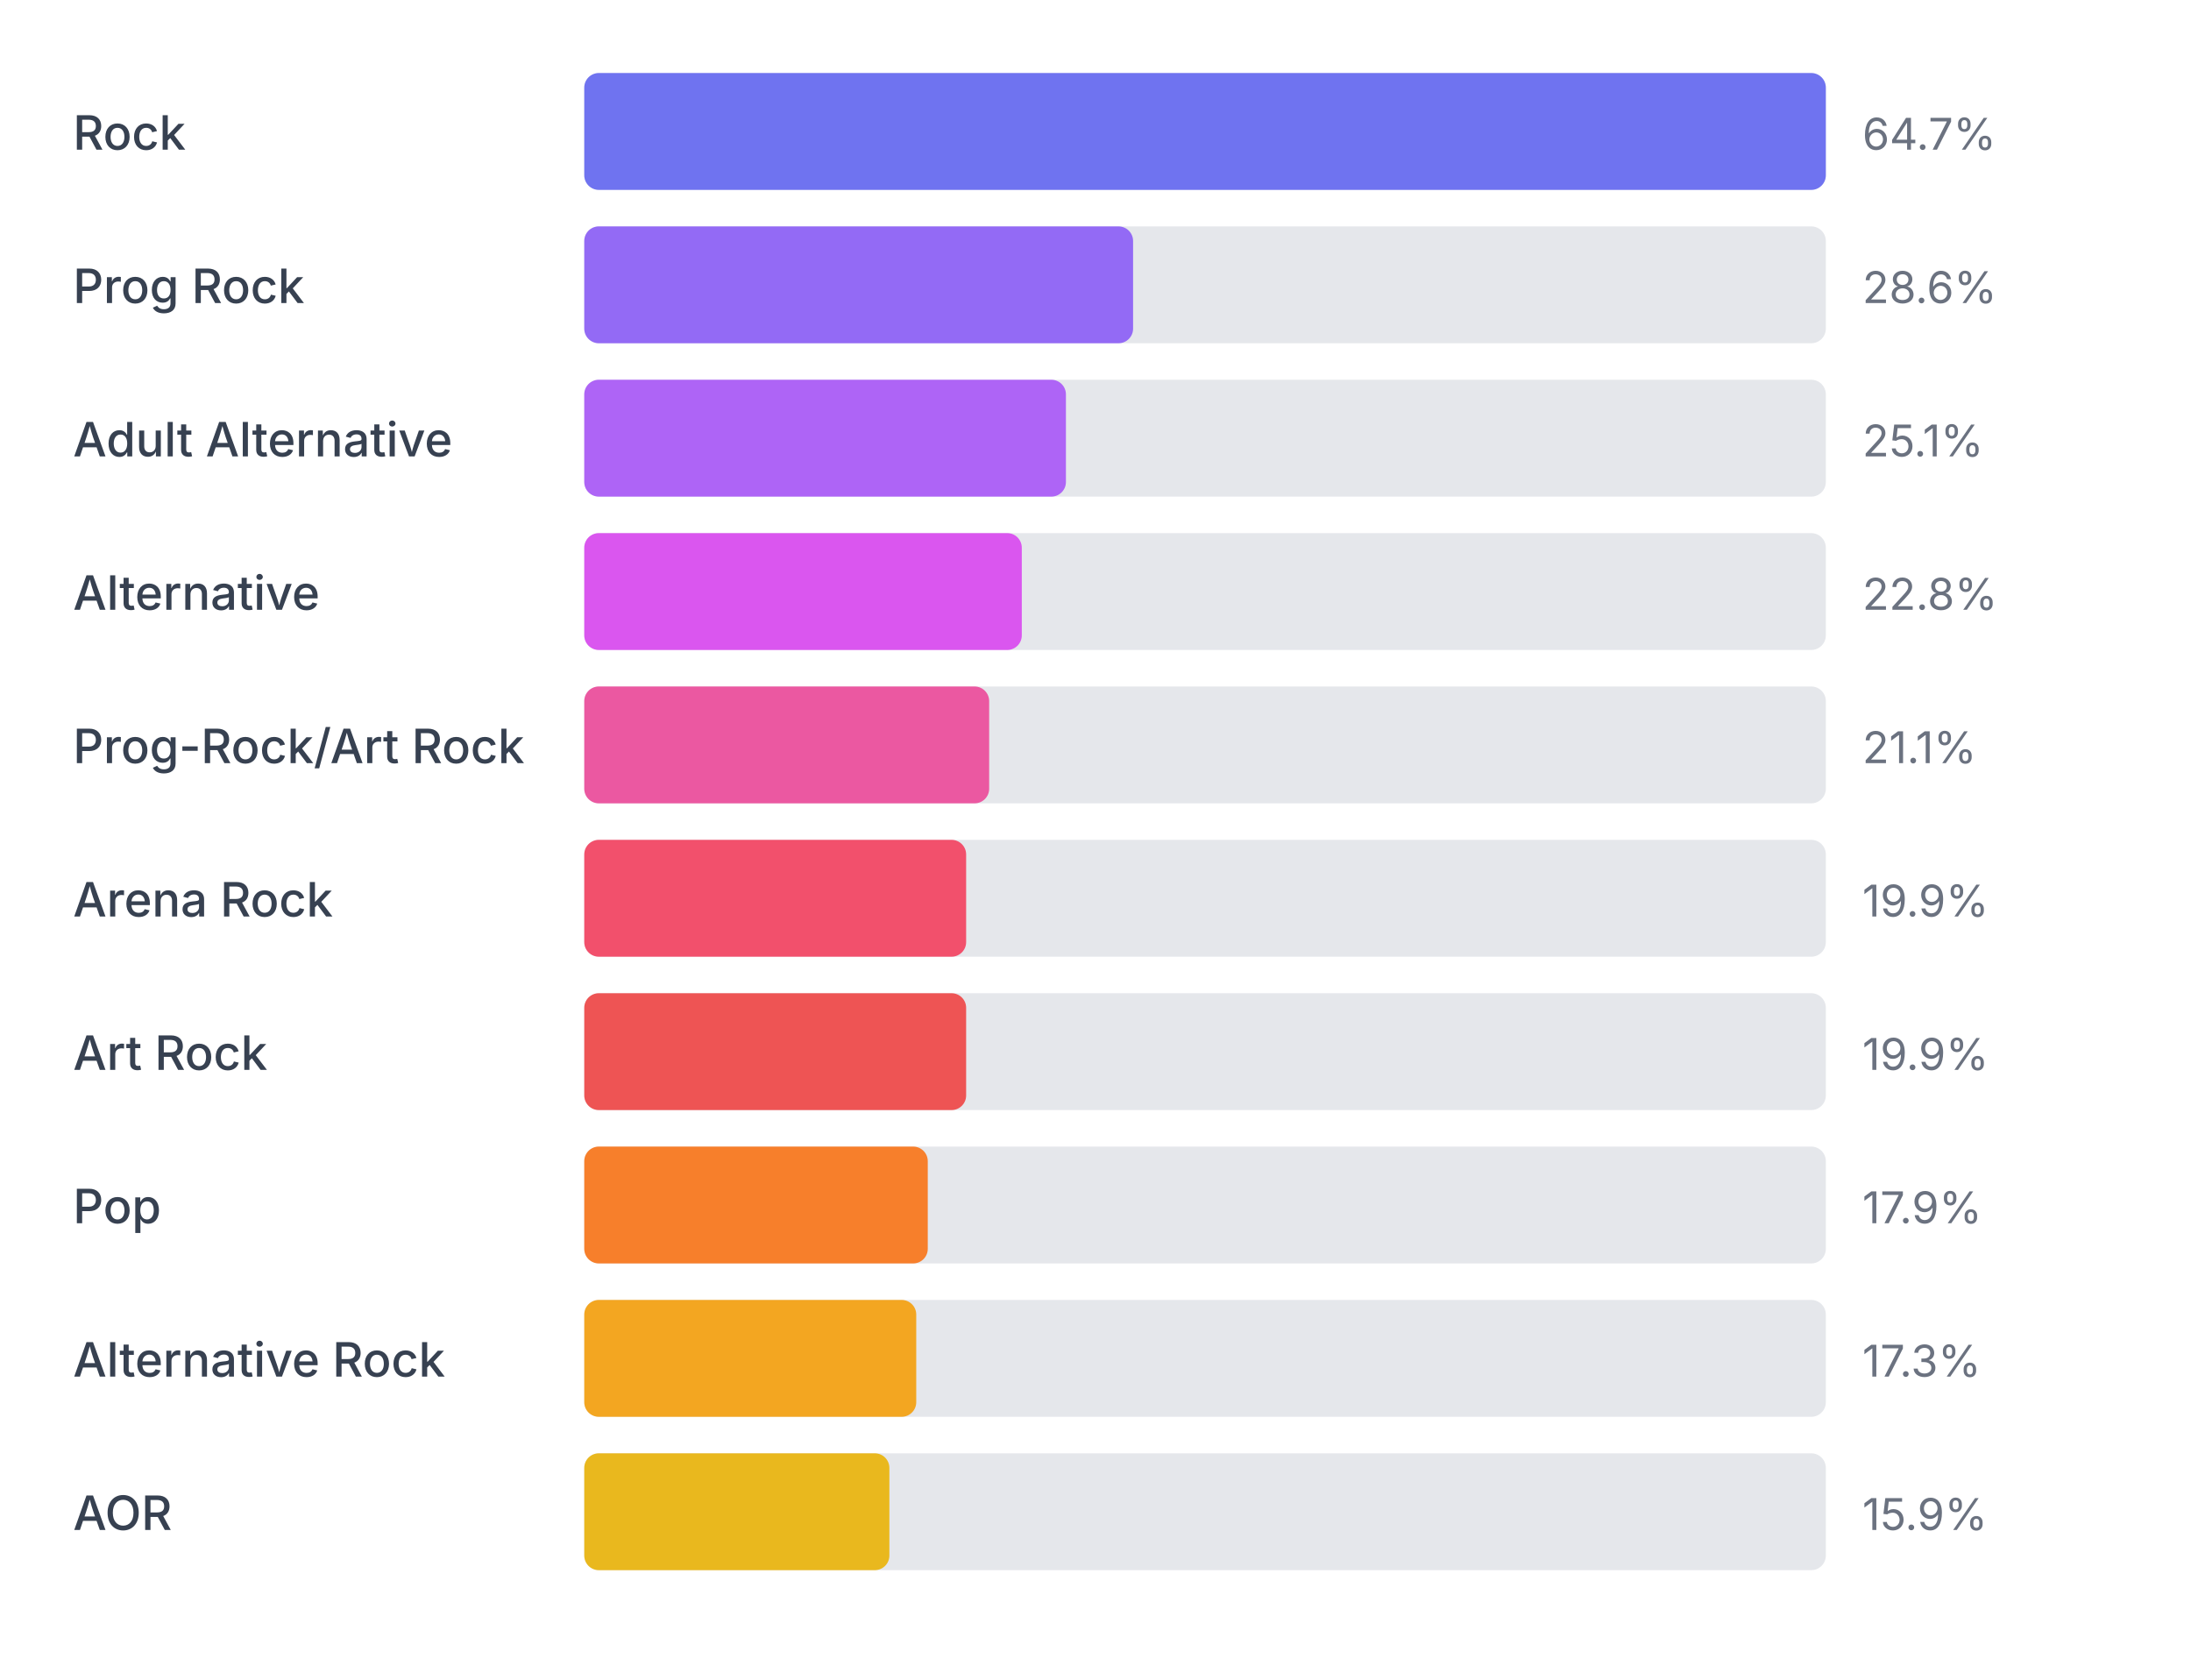
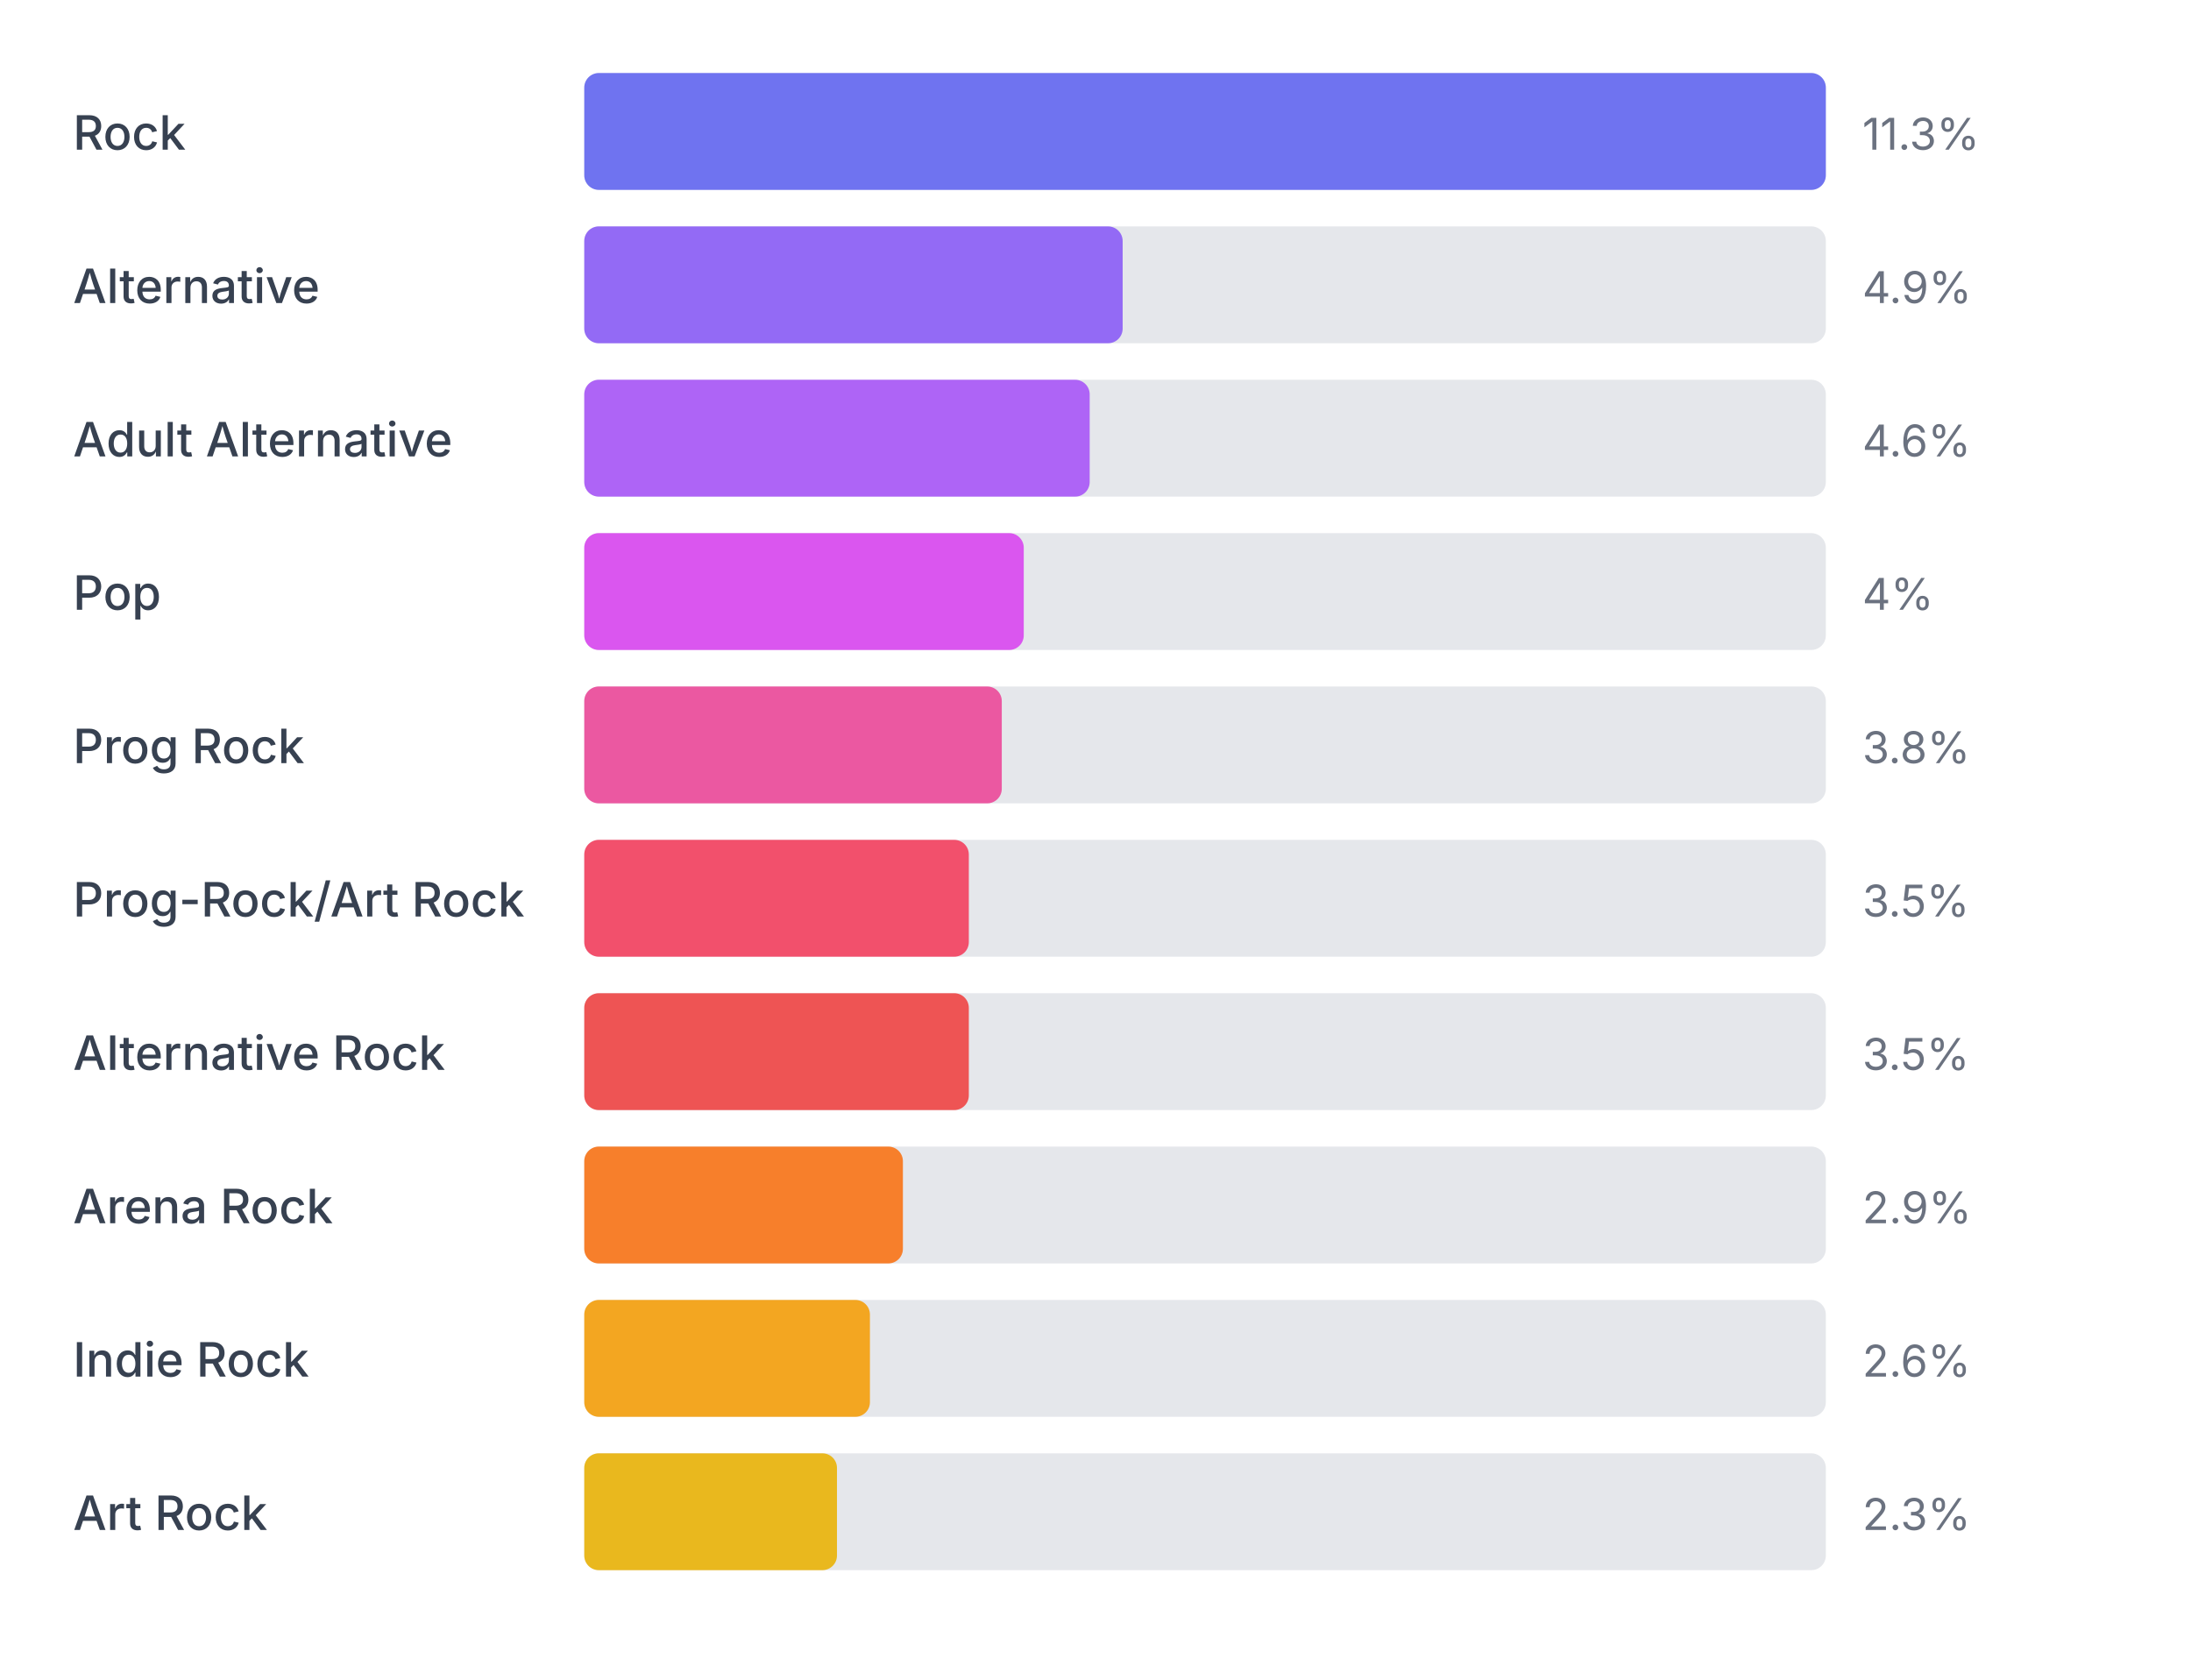
<svg xmlns="http://www.w3.org/2000/svg" viewBox="0 0 600 460" class="genre-chart">
  <style>
    .genre-chart text.label { fill: #374151; }
    .genre-chart text.value { fill: #6b7280; }
    .genre-chart rect.bar-bg { fill: #e5e7eb; }
    @media (prefers-color-scheme: dark) {
      .genre-chart text.label { fill: #e5e7eb; }
      .genre-chart text.value { fill: #9ca3af; }
      .genre-chart rect.bar-bg { fill: #374151; }
    }
    .dark .genre-chart text.label { fill: #e5e7eb; }
    .dark .genre-chart text.value { fill: #9ca3af; }
    .dark .genre-chart rect.bar-bg { fill: #374151; }
  </style>
  <text x="20" y="41" class="label" font-family="system-ui, -apple-system, sans-serif" font-size="13" font-weight="500">Rock</text>
  <rect class="bar-bg" x="160" y="20" width="340" height="32" rx="4" />
  <rect x="160" y="20" width="340" height="32" rx="4" fill="#6366f1" opacity="0.9">
    <animate attributeName="width" from="0" to="340" dur="0.5s" fill="freeze" calcMode="spline" keySplines="0.4 0 0.2 1" />
  </rect>
-   <text x="510" y="41" class="value" font-family="system-ui, -apple-system, sans-serif" font-size="12">64.7%</text>
-   <text x="20" y="83" class="label" font-family="system-ui, -apple-system, sans-serif" font-size="13" font-weight="500">Prog Rock</text>
+   <text x="510" y="41" class="value" font-family="system-ui, -apple-system, sans-serif" font-size="12">11.3%</text>
+   <text x="20" y="83" class="label" font-family="system-ui, -apple-system, sans-serif" font-size="13" font-weight="500">Alternative</text>
  <rect class="bar-bg" x="160" y="62" width="340" height="32" rx="4" />
-   <rect x="160" y="62" width="150.294" height="32" rx="4" fill="#8b5cf6" opacity="0.9">
-     <animate attributeName="width" from="0" to="150.294" dur="0.5s" fill="freeze" calcMode="spline" keySplines="0.4 0 0.2 1" />
+   <rect x="160" y="62" width="147.434" height="32" rx="4" fill="#8b5cf6" opacity="0.9">
+     <animate attributeName="width" from="0" to="147.434" dur="0.5s" fill="freeze" calcMode="spline" keySplines="0.4 0 0.2 1" />
  </rect>
-   <text x="510" y="83" class="value" font-family="system-ui, -apple-system, sans-serif" font-size="12">28.6%</text>
+   <text x="510" y="83" class="value" font-family="system-ui, -apple-system, sans-serif" font-size="12">4.9%</text>
  <text x="20" y="125" class="label" font-family="system-ui, -apple-system, sans-serif" font-size="13" font-weight="500">Adult Alternative</text>
  <rect class="bar-bg" x="160" y="104" width="340" height="32" rx="4" />
-   <rect x="160" y="104" width="131.901" height="32" rx="4" fill="#a855f7" opacity="0.9">
-     <animate attributeName="width" from="0" to="131.901" dur="0.5s" fill="freeze" calcMode="spline" keySplines="0.4 0 0.2 1" />
+   <rect x="160" y="104" width="138.407" height="32" rx="4" fill="#a855f7" opacity="0.9">
+     <animate attributeName="width" from="0" to="138.407" dur="0.5s" fill="freeze" calcMode="spline" keySplines="0.4 0 0.2 1" />
  </rect>
-   <text x="510" y="125" class="value" font-family="system-ui, -apple-system, sans-serif" font-size="12">25.1%</text>
-   <text x="20" y="167" class="label" font-family="system-ui, -apple-system, sans-serif" font-size="13" font-weight="500">Alternative</text>
+   <text x="510" y="125" class="value" font-family="system-ui, -apple-system, sans-serif" font-size="12">4.6%</text>
+   <text x="20" y="167" class="label" font-family="system-ui, -apple-system, sans-serif" font-size="13" font-weight="500">Pop</text>
  <rect class="bar-bg" x="160" y="146" width="340" height="32" rx="4" />
-   <rect x="160" y="146" width="119.815" height="32" rx="4" fill="#d946ef" opacity="0.9">
-     <animate attributeName="width" from="0" to="119.815" dur="0.5s" fill="freeze" calcMode="spline" keySplines="0.4 0 0.2 1" />
+   <rect x="160" y="146" width="120.354" height="32" rx="4" fill="#d946ef" opacity="0.9">
+     <animate attributeName="width" from="0" to="120.354" dur="0.5s" fill="freeze" calcMode="spline" keySplines="0.4 0 0.2 1" />
  </rect>
-   <text x="510" y="167" class="value" font-family="system-ui, -apple-system, sans-serif" font-size="12">22.8%</text>
-   <text x="20" y="209" class="label" font-family="system-ui, -apple-system, sans-serif" font-size="13" font-weight="500">Prog-Rock/Art Rock</text>
+   <text x="510" y="167" class="value" font-family="system-ui, -apple-system, sans-serif" font-size="12">4%</text>
+   <text x="20" y="209" class="label" font-family="system-ui, -apple-system, sans-serif" font-size="13" font-weight="500">Prog Rock</text>
  <rect class="bar-bg" x="160" y="188" width="340" height="32" rx="4" />
-   <rect x="160" y="188" width="110.881" height="32" rx="4" fill="#ec4899" opacity="0.9">
-     <animate attributeName="width" from="0" to="110.881" dur="0.5s" fill="freeze" calcMode="spline" keySplines="0.4 0 0.2 1" />
+   <rect x="160" y="188" width="114.336" height="32" rx="4" fill="#ec4899" opacity="0.9">
+     <animate attributeName="width" from="0" to="114.336" dur="0.5s" fill="freeze" calcMode="spline" keySplines="0.4 0 0.2 1" />
  </rect>
-   <text x="510" y="209" class="value" font-family="system-ui, -apple-system, sans-serif" font-size="12">21.1%</text>
-   <text x="20" y="251" class="label" font-family="system-ui, -apple-system, sans-serif" font-size="13" font-weight="500">Arena Rock</text>
+   <text x="510" y="209" class="value" font-family="system-ui, -apple-system, sans-serif" font-size="12">3.8%</text>
+   <text x="20" y="251" class="label" font-family="system-ui, -apple-system, sans-serif" font-size="13" font-weight="500">Prog-Rock/Art Rock</text>
  <rect class="bar-bg" x="160" y="230" width="340" height="32" rx="4" />
-   <rect x="160" y="230" width="104.575" height="32" rx="4" fill="#f43f5e" opacity="0.9">
-     <animate attributeName="width" from="0" to="104.575" dur="0.5s" fill="freeze" calcMode="spline" keySplines="0.4 0 0.2 1" />
+   <rect x="160" y="230" width="105.31" height="32" rx="4" fill="#f43f5e" opacity="0.9">
+     <animate attributeName="width" from="0" to="105.31" dur="0.5s" fill="freeze" calcMode="spline" keySplines="0.4 0 0.2 1" />
  </rect>
-   <text x="510" y="251" class="value" font-family="system-ui, -apple-system, sans-serif" font-size="12">19.9%</text>
-   <text x="20" y="293" class="label" font-family="system-ui, -apple-system, sans-serif" font-size="13" font-weight="500">Art Rock</text>
+   <text x="510" y="251" class="value" font-family="system-ui, -apple-system, sans-serif" font-size="12">3.5%</text>
+   <text x="20" y="293" class="label" font-family="system-ui, -apple-system, sans-serif" font-size="13" font-weight="500">Alternative Rock</text>
  <rect class="bar-bg" x="160" y="272" width="340" height="32" rx="4" />
-   <rect x="160" y="272" width="104.575" height="32" rx="4" fill="#ef4444" opacity="0.9">
-     <animate attributeName="width" from="0" to="104.575" dur="0.5s" fill="freeze" calcMode="spline" keySplines="0.4 0 0.2 1" />
+   <rect x="160" y="272" width="105.31" height="32" rx="4" fill="#ef4444" opacity="0.9">
+     <animate attributeName="width" from="0" to="105.31" dur="0.5s" fill="freeze" calcMode="spline" keySplines="0.4 0 0.2 1" />
  </rect>
-   <text x="510" y="293" class="value" font-family="system-ui, -apple-system, sans-serif" font-size="12">19.9%</text>
-   <text x="20" y="335" class="label" font-family="system-ui, -apple-system, sans-serif" font-size="13" font-weight="500">Pop</text>
+   <text x="510" y="293" class="value" font-family="system-ui, -apple-system, sans-serif" font-size="12">3.5%</text>
+   <text x="20" y="335" class="label" font-family="system-ui, -apple-system, sans-serif" font-size="13" font-weight="500">Arena Rock</text>
  <rect class="bar-bg" x="160" y="314" width="340" height="32" rx="4" />
-   <rect x="160" y="314" width="94.065" height="32" rx="4" fill="#f97316" opacity="0.9">
-     <animate attributeName="width" from="0" to="94.065" dur="0.5s" fill="freeze" calcMode="spline" keySplines="0.4 0 0.2 1" />
+   <rect x="160" y="314" width="87.257" height="32" rx="4" fill="#f97316" opacity="0.9">
+     <animate attributeName="width" from="0" to="87.257" dur="0.5s" fill="freeze" calcMode="spline" keySplines="0.4 0 0.2 1" />
  </rect>
-   <text x="510" y="335" class="value" font-family="system-ui, -apple-system, sans-serif" font-size="12">17.9%</text>
-   <text x="20" y="377" class="label" font-family="system-ui, -apple-system, sans-serif" font-size="13" font-weight="500">Alternative Rock</text>
+   <text x="510" y="335" class="value" font-family="system-ui, -apple-system, sans-serif" font-size="12">2.9%</text>
+   <text x="20" y="377" class="label" font-family="system-ui, -apple-system, sans-serif" font-size="13" font-weight="500">Indie Rock</text>
  <rect class="bar-bg" x="160" y="356" width="340" height="32" rx="4" />
-   <rect x="160" y="356" width="90.912" height="32" rx="4" fill="#f59e0b" opacity="0.9">
-     <animate attributeName="width" from="0" to="90.912" dur="0.5s" fill="freeze" calcMode="spline" keySplines="0.4 0 0.2 1" />
+   <rect x="160" y="356" width="78.23" height="32" rx="4" fill="#f59e0b" opacity="0.9">
+     <animate attributeName="width" from="0" to="78.23" dur="0.5s" fill="freeze" calcMode="spline" keySplines="0.4 0 0.2 1" />
  </rect>
-   <text x="510" y="377" class="value" font-family="system-ui, -apple-system, sans-serif" font-size="12">17.3%</text>
-   <text x="20" y="419" class="label" font-family="system-ui, -apple-system, sans-serif" font-size="13" font-weight="500">AOR</text>
+   <text x="510" y="377" class="value" font-family="system-ui, -apple-system, sans-serif" font-size="12">2.6%</text>
+   <text x="20" y="419" class="label" font-family="system-ui, -apple-system, sans-serif" font-size="13" font-weight="500">Art Rock</text>
  <rect class="bar-bg" x="160" y="398" width="340" height="32" rx="4" />
-   <rect x="160" y="398" width="83.555" height="32" rx="4" fill="#eab308" opacity="0.9">
-     <animate attributeName="width" from="0" to="83.555" dur="0.5s" fill="freeze" calcMode="spline" keySplines="0.4 0 0.2 1" />
+   <rect x="160" y="398" width="69.204" height="32" rx="4" fill="#eab308" opacity="0.9">
+     <animate attributeName="width" from="0" to="69.204" dur="0.5s" fill="freeze" calcMode="spline" keySplines="0.4 0 0.2 1" />
  </rect>
-   <text x="510" y="419" class="value" font-family="system-ui, -apple-system, sans-serif" font-size="12">15.9%</text>
+   <text x="510" y="419" class="value" font-family="system-ui, -apple-system, sans-serif" font-size="12">2.3%</text>
</svg>
